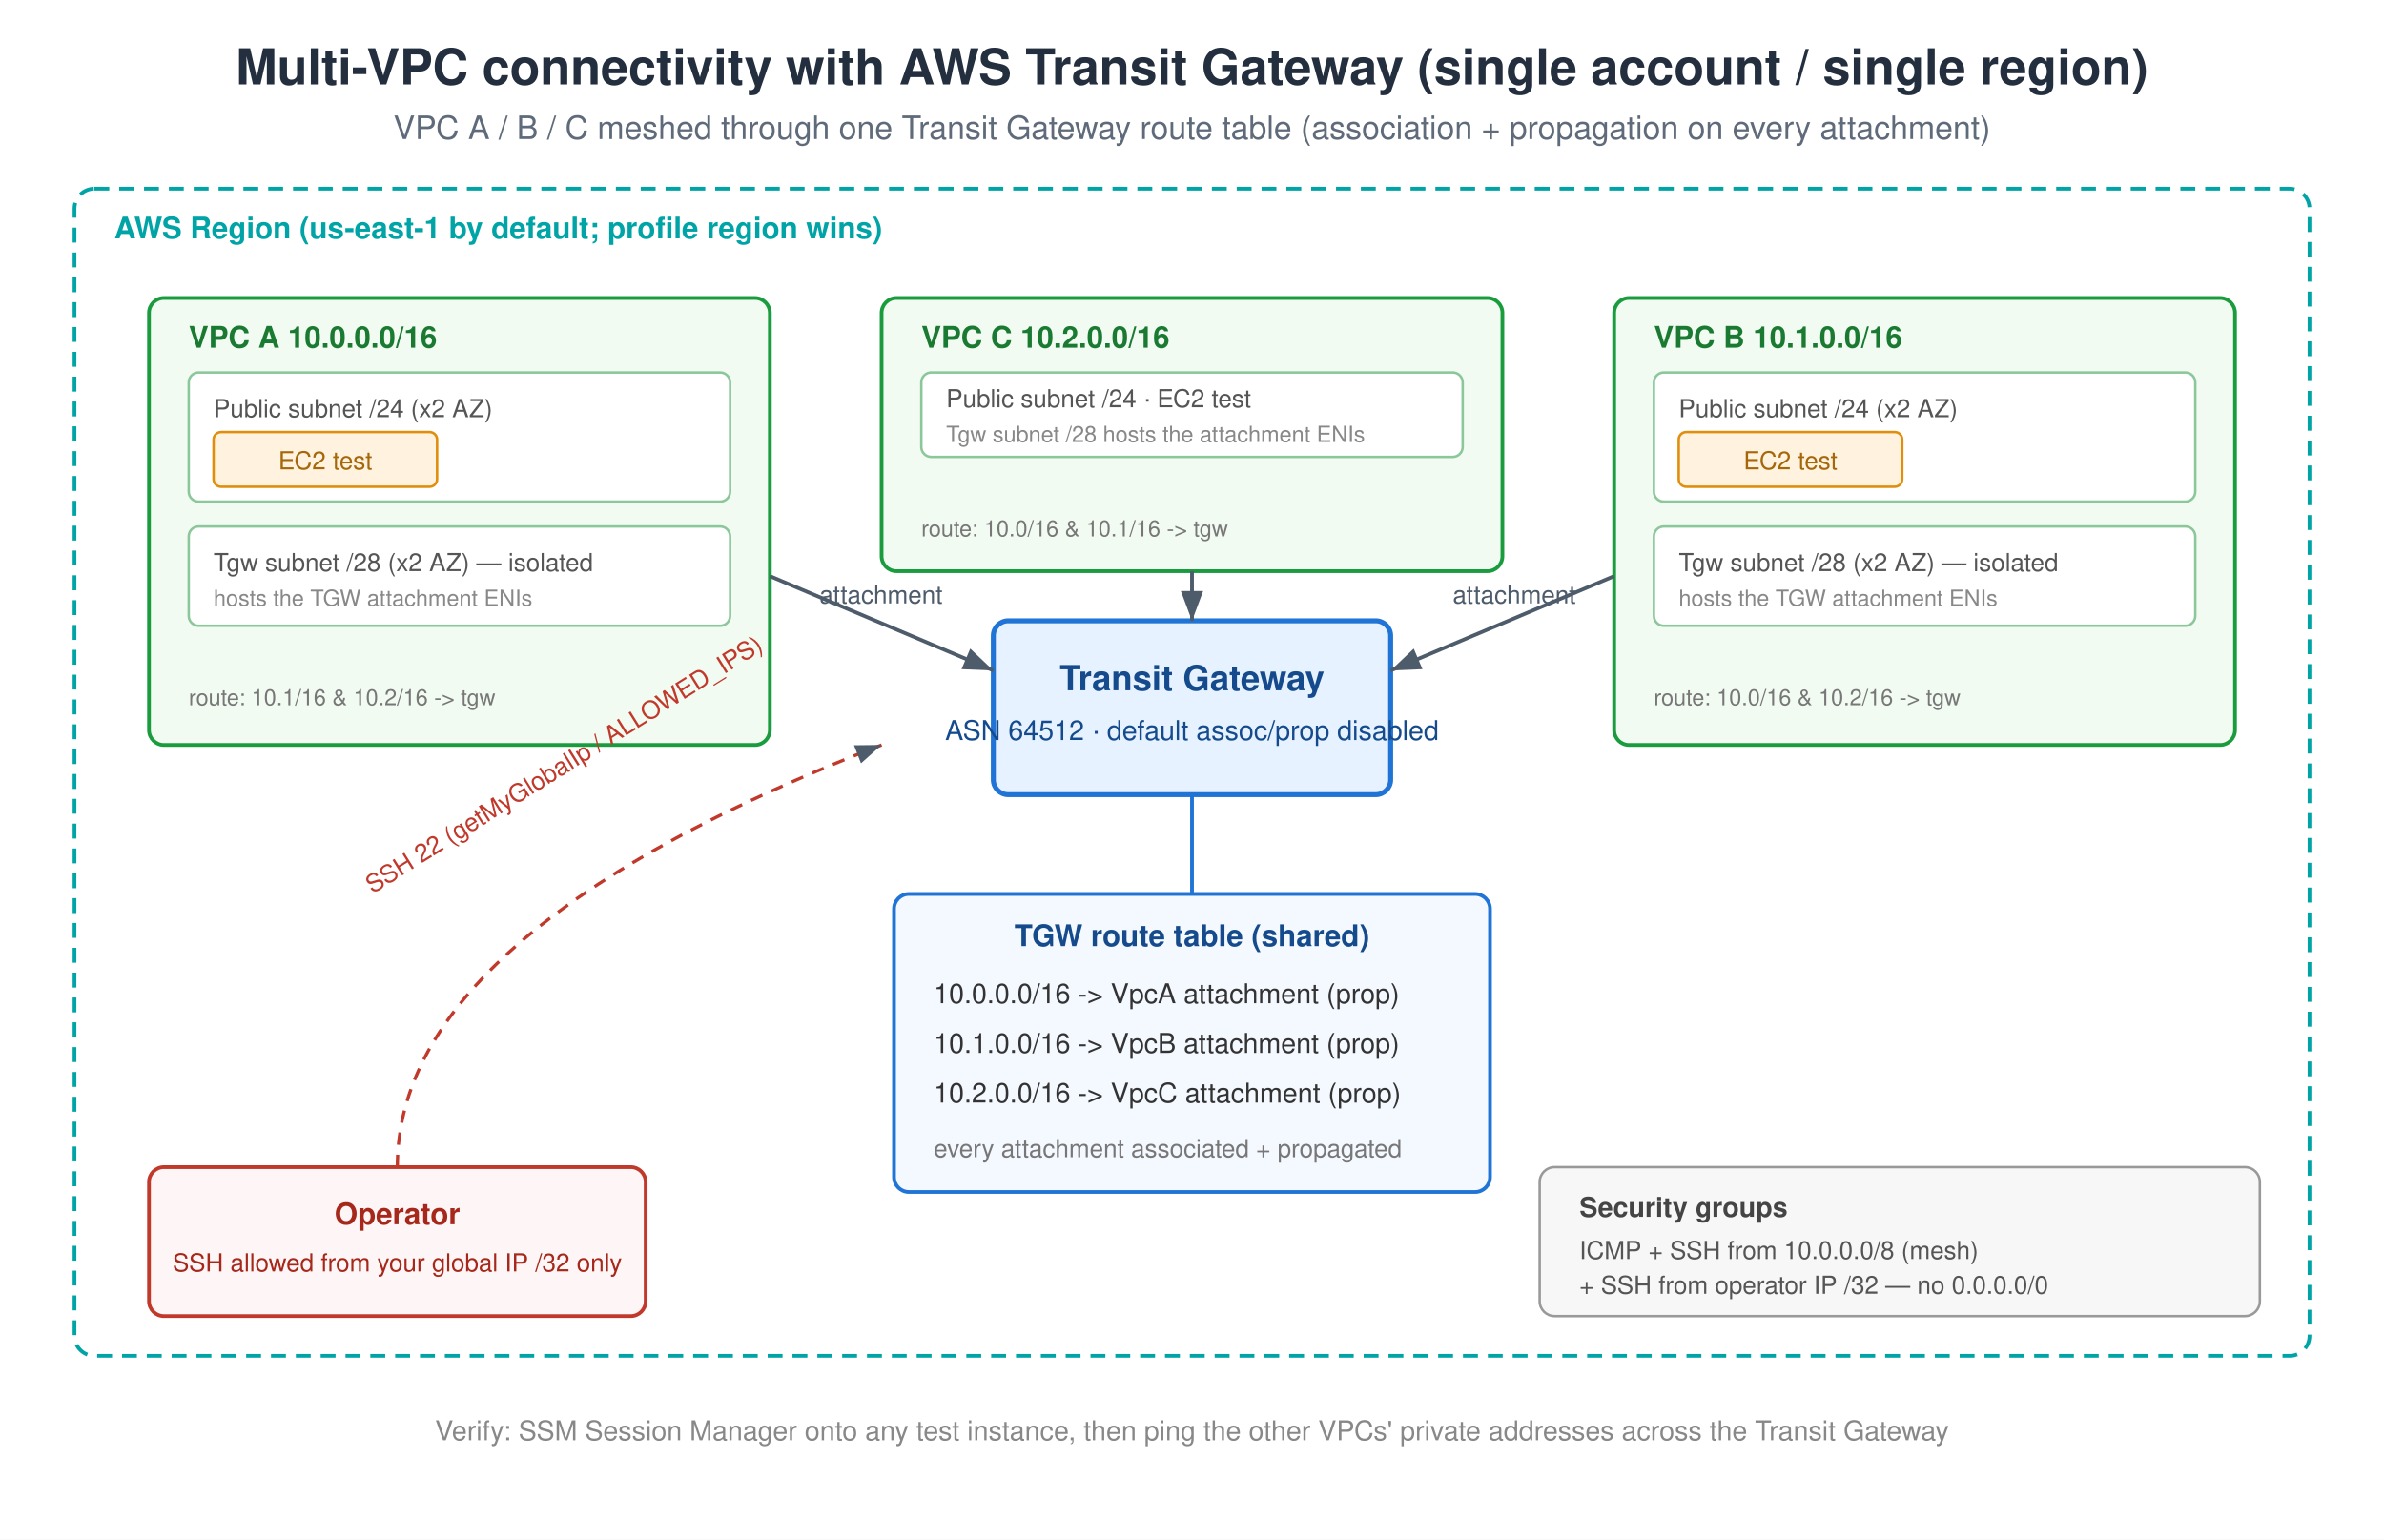
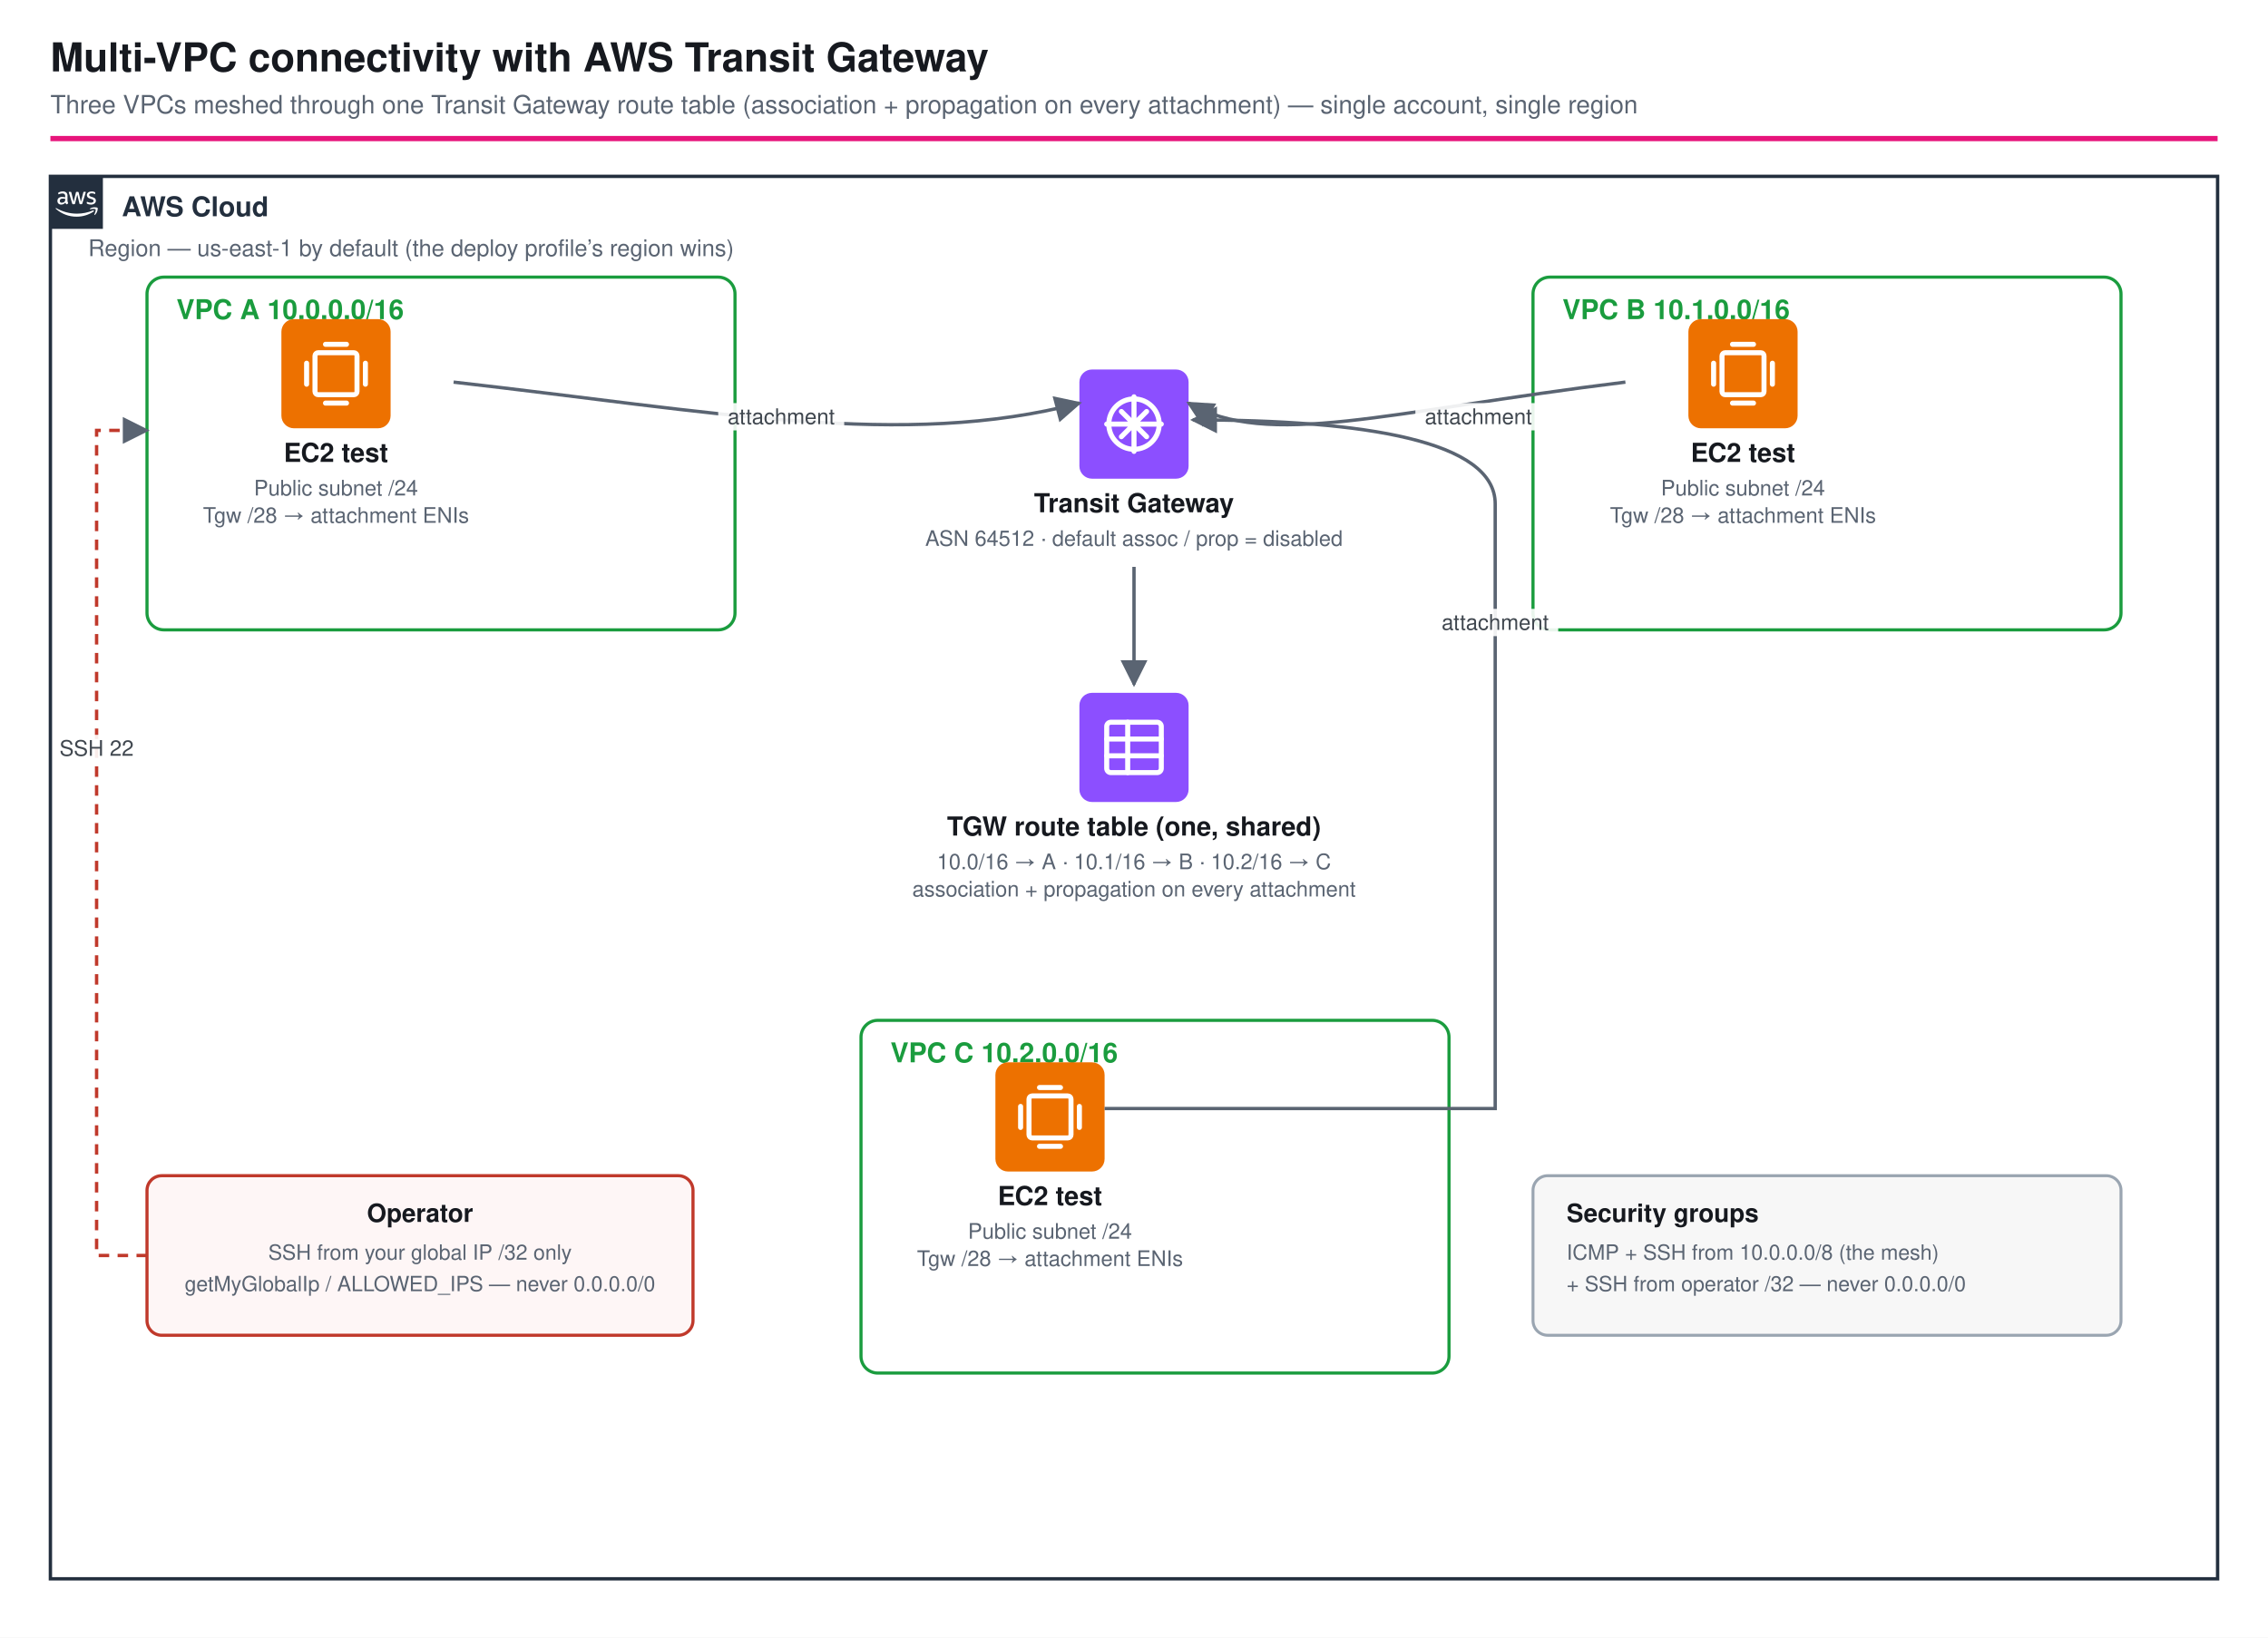
- <svg xmlns="http://www.w3.org/2000/svg" width="960" height="620" viewBox="0 0 960 620" font-family="Helvetica, Arial, sans-serif">
+ <svg xmlns="http://www.w3.org/2000/svg" content="&lt;mxfile host=&quot;app.diagrams.net&quot; agent=&quot;aws-icon-diagram-skill&quot; version=&quot;24.0.0&quot;&gt;&lt;diagram id=&quot;overview&quot;&gt;&lt;mxGraphModel dx=&quot;1024&quot; dy=&quot;768&quot; grid=&quot;0&quot; gridSize=&quot;10&quot; guides=&quot;1&quot; tooltips=&quot;1&quot; connect=&quot;1&quot; arrows=&quot;1&quot; fold=&quot;1&quot; page=&quot;1&quot; pageScale=&quot;1&quot; pageWidth=&quot;1080&quot; pageHeight=&quot;780&quot; background=&quot;#ffffff&quot; math=&quot;0&quot; shadow=&quot;0&quot;&gt;&lt;root&gt;&lt;mxCell id=&quot;0&quot;/&gt;&lt;mxCell id=&quot;1&quot; parent=&quot;0&quot;/&gt;&lt;mxCell id=&quot;n10&quot; value=&quot;Multi-VPC connectivity with AWS Transit Gateway&quot; style=&quot;text;html=1;strokeColor=none;fillColor=none;align=left;verticalAlign=middle;whiteSpace=wrap;rounded=0;fontSize=19;fontStyle=1;fontColor=#16191F;&quot; parent=&quot;1&quot; vertex=&quot;1&quot;&gt;&lt;mxGeometry x=&quot;24.0&quot; y=&quot;12.0&quot; width=&quot;1032.0&quot; height=&quot;26.0&quot; as=&quot;geometry&quot;/&gt;&lt;/mxCell&gt;&lt;mxCell id=&quot;n11&quot; value=&quot;Three VPCs meshed through one Transit Gateway route table (association + propagation on every attachment) — single account, single region&quot; style=&quot;text;html=1;strokeColor=none;fillColor=none;align=left;verticalAlign=middle;whiteSpace=wrap;rounded=0;fontSize=12;fontStyle=0;fontColor=#5A6472;&quot; parent=&quot;1&quot; vertex=&quot;1&quot;&gt;&lt;mxGeometry x=&quot;24.0&quot; y=&quot;40.0&quot; width=&quot;1032.0&quot; height=&quot;18.0&quot; as=&quot;geometry&quot;/&gt;&lt;/mxCell&gt;&lt;mxCell id=&quot;n12&quot; value=&quot;&quot; style=&quot;rounded=0;whiteSpace=wrap;html=1;fillColor=#E7157B;strokeColor=none;&quot; parent=&quot;1&quot; vertex=&quot;1&quot;&gt;&lt;mxGeometry x=&quot;24.0&quot; y=&quot;66.0&quot; width=&quot;1032.0&quot; height=&quot;3.0&quot; as=&quot;geometry&quot;/&gt;&lt;/mxCell&gt;&lt;mxCell id=&quot;n13&quot; value=&quot;AWS Cloud&quot; style=&quot;points=[[0,0],[0.25,0],[0.5,0],[0.75,0],[1,0],[1,0.25],[1,0.5],[1,0.75],[1,1],[0.75,1],[0.5,1],[0.25,1],[0,1],[0,0.75],[0,0.5],[0,0.25]];outlineConnect=0;gradientColor=none;html=1;whiteSpace=wrap;fontSize=12;fontStyle=0;container=0;pointerEvents=0;collapsible=0;recursiveResize=0;shape=mxgraph.aws4.group;grIcon=mxgraph.aws4.group_aws_cloud_alt;strokeColor=#232F3E;fillColor=none;verticalAlign=top;align=left;spacingLeft=30;fontColor=#232F3E;dashed=0;&quot; parent=&quot;1&quot; vertex=&quot;1&quot;&gt;&lt;mxGeometry x=&quot;24.0&quot; y=&quot;84.0&quot; width=&quot;1032.0&quot; height=&quot;668.0&quot; as=&quot;geometry&quot;/&gt;&lt;/mxCell&gt;&lt;mxCell id=&quot;n14&quot; value=&quot;Region — us-east-1 by default (profile region wins)&quot; style=&quot;text;html=1;strokeColor=none;fillColor=none;align=left;verticalAlign=middle;whiteSpace=wrap;rounded=0;fontSize=11;fontStyle=0;fontColor=#5A6472;&quot; parent=&quot;1&quot; vertex=&quot;1&quot;&gt;&lt;mxGeometry x=&quot;42.0&quot; y=&quot;104.0&quot; width=&quot;560.0&quot; height=&quot;18.0&quot; as=&quot;geometry&quot;/&gt;&lt;/mxCell&gt;&lt;mxCell id=&quot;n15&quot; value=&quot;VPC A  10.0.0.0/16&quot; style=&quot;points=[[0,0],[0.25,0],[0.5,0],[0.75,0],[1,0],[1,0.25],[1,0.5],[1,0.75],[1,1],[0.75,1],[0.5,1],[0.25,1],[0,1],[0,0.75],[0,0.5],[0,0.25]];outlineConnect=0;gradientColor=none;html=1;whiteSpace=wrap;fontSize=12;fontStyle=0;container=0;pointerEvents=0;collapsible=0;recursiveResize=0;shape=mxgraph.aws4.group;grIcon=mxgraph.aws4.group_vpc;strokeColor=#248814;fillColor=none;verticalAlign=top;align=left;spacingLeft=30;fontColor=#248814;dashed=0;&quot; parent=&quot;1&quot; vertex=&quot;1&quot;&gt;&lt;mxGeometry x=&quot;70.0&quot; y=&quot;132.0&quot; width=&quot;280.0&quot; height=&quot;168.0&quot; as=&quot;geometry&quot;/&gt;&lt;/mxCell&gt;&lt;mxCell id=&quot;n16&quot; value=&quot;VPC B  10.1.0.0/16&quot; style=&quot;points=[[0,0],[0.25,0],[0.5,0],[0.75,0],[1,0],[1,0.25],[1,0.5],[1,0.75],[1,1],[0.75,1],[0.5,1],[0.25,1],[0,1],[0,0.75],[0,0.5],[0,0.25]];outlineConnect=0;gradientColor=none;html=1;whiteSpace=wrap;fontSize=12;fontStyle=0;container=0;pointerEvents=0;collapsible=0;recursiveResize=0;shape=mxgraph.aws4.group;grIcon=mxgraph.aws4.group_vpc;strokeColor=#248814;fillColor=none;verticalAlign=top;align=left;spacingLeft=30;fontColor=#248814;dashed=0;&quot; parent=&quot;1&quot; vertex=&quot;1&quot;&gt;&lt;mxGeometry x=&quot;730.0&quot; y=&quot;132.0&quot; width=&quot;280.0&quot; height=&quot;168.0&quot; as=&quot;geometry&quot;/&gt;&lt;/mxCell&gt;&lt;mxCell id=&quot;n17&quot; value=&quot;VPC C  10.2.0.0/16&quot; style=&quot;points=[[0,0],[0.25,0],[0.5,0],[0.75,0],[1,0],[1,0.25],[1,0.5],[1,0.75],[1,1],[0.75,1],[0.5,1],[0.25,1],[0,1],[0,0.75],[0,0.5],[0,0.25]];outlineConnect=0;gradientColor=none;html=1;whiteSpace=wrap;fontSize=12;fontStyle=0;container=0;pointerEvents=0;collapsible=0;recursiveResize=0;shape=mxgraph.aws4.group;grIcon=mxgraph.aws4.group_vpc;strokeColor=#248814;fillColor=none;verticalAlign=top;align=left;spacingLeft=30;fontColor=#248814;dashed=0;&quot; parent=&quot;1&quot; vertex=&quot;1&quot;&gt;&lt;mxGeometry x=&quot;410.0&quot; y=&quot;486.0&quot; width=&quot;280.0&quot; height=&quot;168.0&quot; as=&quot;geometry&quot;/&gt;&lt;/mxCell&gt;&lt;mxCell id=&quot;n18&quot; value=&quot;EC2 test (VPC A)&quot; style=&quot;sketch=0;points=[[0,0,0],[0.25,0,0],[0.5,0,0],[0.75,0,0],[1,0,0],[0,1,0],[0.25,1,0],[0.5,1,0],[0.75,1,0],[1,1,0],[0,0.25,0],[0,0.5,0],[0,0.75,0],[1,0.25,0],[1,0.5,0],[1,0.75,0]];outlineConnect=0;fontColor=#232F3E;fillColor=#ED7100;strokeColor=#ffffff;dashed=0;verticalLabelPosition=bottom;verticalAlign=top;align=center;html=1;fontSize=12;fontStyle=0;aspect=fixed;shape=mxgraph.aws4.resourceIcon;resIcon=mxgraph.aws4.ec2;&quot; parent=&quot;1&quot; vertex=&quot;1&quot;&gt;&lt;mxGeometry x=&quot;134.0&quot; y=&quot;152.0&quot; width=&quot;52.0&quot; height=&quot;52.0&quot; as=&quot;geometry&quot;/&gt;&lt;/mxCell&gt;&lt;mxCell id=&quot;n19&quot; value=&quot;EC2 test (VPC B)&quot; style=&quot;sketch=0;points=[[0,0,0],[0.25,0,0],[0.5,0,0],[0.75,0,0],[1,0,0],[0,1,0],[0.25,1,0],[0.5,1,0],[0.75,1,0],[1,1,0],[0,0.25,0],[0,0.5,0],[0,0.75,0],[1,0.25,0],[1,0.5,0],[1,0.75,0]];outlineConnect=0;fontColor=#232F3E;fillColor=#ED7100;strokeColor=#ffffff;dashed=0;verticalLabelPosition=bottom;verticalAlign=top;align=center;html=1;fontSize=12;fontStyle=0;aspect=fixed;shape=mxgraph.aws4.resourceIcon;resIcon=mxgraph.aws4.ec2;&quot; parent=&quot;1&quot; vertex=&quot;1&quot;&gt;&lt;mxGeometry x=&quot;804.0&quot; y=&quot;152.0&quot; width=&quot;52.0&quot; height=&quot;52.0&quot; as=&quot;geometry&quot;/&gt;&lt;/mxCell&gt;&lt;mxCell id=&quot;n20&quot; value=&quot;EC2 test (VPC C)&quot; style=&quot;sketch=0;points=[[0,0,0],[0.25,0,0],[0.5,0,0],[0.75,0,0],[1,0,0],[0,1,0],[0.25,1,0],[0.5,1,0],[0.75,1,0],[1,1,0],[0,0.25,0],[0,0.5,0],[0,0.75,0],[1,0.25,0],[1,0.5,0],[1,0.75,0]];outlineConnect=0;fontColor=#232F3E;fillColor=#ED7100;strokeColor=#ffffff;dashed=0;verticalLabelPosition=bottom;verticalAlign=top;align=center;html=1;fontSize=12;fontStyle=0;aspect=fixed;shape=mxgraph.aws4.resourceIcon;resIcon=mxgraph.aws4.ec2;&quot; parent=&quot;1&quot; vertex=&quot;1&quot;&gt;&lt;mxGeometry x=&quot;474.0&quot; y=&quot;506.0&quot; width=&quot;52.0&quot; height=&quot;52.0&quot; as=&quot;geometry&quot;/&gt;&lt;/mxCell&gt;&lt;mxCell id=&quot;n21&quot; value=&quot;Transit Gateway (ASN 64512, default assoc/prop disabled)&quot; style=&quot;sketch=0;points=[[0,0,0],[0.25,0,0],[0.5,0,0],[0.75,0,0],[1,0,0],[0,1,0],[0.25,1,0],[0.5,1,0],[0.75,1,0],[1,1,0],[0,0.25,0],[0,0.5,0],[0,0.75,0],[1,0.25,0],[1,0.5,0],[1,0.75,0]];outlineConnect=0;fontColor=#232F3E;fillColor=#8C4FFF;strokeColor=#ffffff;dashed=0;verticalLabelPosition=bottom;verticalAlign=top;align=center;html=1;fontSize=12;fontStyle=0;aspect=fixed;shape=mxgraph.aws4.resourceIcon;resIcon=mxgraph.aws4.transit_gateway;&quot; parent=&quot;1&quot; vertex=&quot;1&quot;&gt;&lt;mxGeometry x=&quot;514.0&quot; y=&quot;176.0&quot; width=&quot;52.0&quot; height=&quot;52.0&quot; as=&quot;geometry&quot;/&gt;&lt;/mxCell&gt;&lt;mxCell id=&quot;n22&quot; value=&quot;TGW route table (shared: assoc + propagation on every attachment)&quot; style=&quot;sketch=0;points=[[0,0,0],[0.25,0,0],[0.5,0,0],[0.75,0,0],[1,0,0],[0,1,0],[0.25,1,0],[0.5,1,0],[0.75,1,0],[1,1,0],[0,0.25,0],[0,0.5,0],[0,0.75,0],[1,0.25,0],[1,0.5,0],[1,0.75,0]];outlineConnect=0;fontColor=#232F3E;fillColor=#8C4FFF;strokeColor=#ffffff;dashed=0;verticalLabelPosition=bottom;verticalAlign=top;align=center;html=1;fontSize=12;fontStyle=0;aspect=fixed;shape=mxgraph.aws4.resourceIcon;resIcon=mxgraph.aws4.route_table;&quot; parent=&quot;1&quot; vertex=&quot;1&quot;&gt;&lt;mxGeometry x=&quot;514.0&quot; y=&quot;330.0&quot; width=&quot;52.0&quot; height=&quot;52.0&quot; as=&quot;geometry&quot;/&gt;&lt;/mxCell&gt;&lt;mxCell id=&quot;n23&quot; value=&quot;Operator SSH from your global IP /32 only (getMyGlobalIp / ALLOWED_IPS)&quot; style=&quot;rounded=1;whiteSpace=wrap;html=1;fillColor=#FEF6F6;strokeColor=#C0392B;align=center;verticalAlign=top;fontSize=11;spacingTop=6;&quot; parent=&quot;1&quot; vertex=&quot;1&quot;&gt;&lt;mxGeometry x=&quot;70.0&quot; y=&quot;560.0&quot; width=&quot;260.0&quot; height=&quot;76.0&quot; as=&quot;geometry&quot;/&gt;&lt;/mxCell&gt;&lt;mxCell id=&quot;n24&quot; value=&quot;Security groups ICMP + SSH from 10.0.0.0/8 (mesh) + SSH from operator /32 — never 0.0.0.0/0&quot; style=&quot;rounded=1;whiteSpace=wrap;html=1;fillColor=#F7F7F7;strokeColor=#9AA5B1;align=center;verticalAlign=top;fontSize=11;spacingTop=6;&quot; parent=&quot;1&quot; vertex=&quot;1&quot;&gt;&lt;mxGeometry x=&quot;730.0&quot; y=&quot;560.0&quot; width=&quot;280.0&quot; height=&quot;76.0&quot; as=&quot;geometry&quot;/&gt;&lt;/mxCell&gt;&lt;mxCell id=&quot;n25&quot; value=&quot;attachment&quot; style=&quot;edgeStyle=orthogonalEdgeStyle;rounded=0;html=1;fontSize=10;endArrow=block;endFill=1;strokeColor=#5A6472;dashed=0;&quot; parent=&quot;1&quot; source=&quot;n18&quot; target=&quot;n21&quot; edge=&quot;1&quot;&gt;&lt;mxGeometry relative=&quot;1&quot; as=&quot;geometry&quot;/&gt;&lt;/mxCell&gt;&lt;mxCell id=&quot;n26&quot; value=&quot;attachment&quot; style=&quot;edgeStyle=orthogonalEdgeStyle;rounded=0;html=1;fontSize=10;endArrow=block;endFill=1;strokeColor=#5A6472;dashed=0;&quot; parent=&quot;1&quot; source=&quot;n19&quot; target=&quot;n21&quot; edge=&quot;1&quot;&gt;&lt;mxGeometry relative=&quot;1&quot; as=&quot;geometry&quot;/&gt;&lt;/mxCell&gt;&lt;mxCell id=&quot;n27&quot; value=&quot;attachment&quot; style=&quot;edgeStyle=orthogonalEdgeStyle;rounded=0;html=1;fontSize=10;endArrow=block;endFill=1;strokeColor=#5A6472;dashed=0;&quot; parent=&quot;1&quot; source=&quot;n20&quot; target=&quot;n21&quot; edge=&quot;1&quot;&gt;&lt;mxGeometry relative=&quot;1&quot; as=&quot;geometry&quot;/&gt;&lt;/mxCell&gt;&lt;mxCell id=&quot;n28&quot; value=&quot;assoc + propagation&quot; style=&quot;edgeStyle=orthogonalEdgeStyle;rounded=0;html=1;fontSize=10;endArrow=block;endFill=1;strokeColor=#5A6472;dashed=0;&quot; parent=&quot;1&quot; source=&quot;n21&quot; target=&quot;n22&quot; edge=&quot;1&quot;&gt;&lt;mxGeometry relative=&quot;1&quot; as=&quot;geometry&quot;/&gt;&lt;/mxCell&gt;&lt;mxCell id=&quot;n29&quot; value=&quot;SSH 22&quot; style=&quot;edgeStyle=orthogonalEdgeStyle;rounded=0;html=1;fontSize=10;endArrow=block;endFill=1;strokeColor=#C0392B;dashed=1;&quot; parent=&quot;1&quot; source=&quot;n23&quot; target=&quot;n18&quot; edge=&quot;1&quot;&gt;&lt;mxGeometry relative=&quot;1&quot; as=&quot;geometry&quot;/&gt;&lt;/mxCell&gt;&lt;/root&gt;&lt;/mxGraphModel&gt;&lt;/diagram&gt;&lt;/mxfile&gt;" viewBox="0 0 1080 780" width="1080px" height="780px" font-family="Helvetica, Arial, sans-serif">
+   <style>
+     .lbl { font-size:12.5px; font-weight:600; fill:#16191F; text-anchor:middle; }
+     .sub { font-size:10.2px; fill:#5A6472; text-anchor:middle; }
+     .eg  { stroke-width:1.6; fill:none; marker-end:url(#a); }
+     .dash{ stroke-dasharray:5,4; }
+     .egl { font-size:10.3px; fill:#40474F; text-anchor:middle; }
+     .egbg{ fill:#ffffff; opacity:0.9; }
+     .gt  { font-size:13px; font-weight:700; }
+     .ct  { font-size:13px; font-weight:700; fill:#232F3E; }
+     .rg  { font-size:11px; fill:#5A6472; }
+     .opt { font-size:12px; font-weight:700; fill:#16191F; text-anchor:middle; }
+     .ops { font-size:10px; fill:#5A6472; text-anchor:middle; }
+   </style>
  <defs>
-     <marker id="arrow" markerWidth="10" markerHeight="10" refX="8" refY="3" orient="auto" markerUnits="strokeWidth">
-       <path d="M0,0 L8,3 L0,6 z" fill="#4d5b6b" />
+     <marker id="a" viewBox="0 0 10 10" refX="9" refY="5" markerWidth="8" markerHeight="8" orient="auto-start-reverse">
+       <path d="M0,0 L10,5 L0,10 z" fill="#5A6472" />
    </marker>
  </defs>
-   <rect x="0" y="0" width="960" height="620" fill="#ffffff" />
-   <text x="480" y="34" text-anchor="middle" font-size="20" font-weight="bold" fill="#232f3e">Multi-VPC connectivity with AWS Transit Gateway (single account / single region)</text>
-   <text x="480" y="56" text-anchor="middle" font-size="13" fill="#5f6b7a">VPC A / B / C meshed through one Transit Gateway route table (association + propagation on every attachment)</text>
-   <rect x="30" y="76" width="900" height="470" rx="8" fill="none" stroke="#00a4a6" stroke-width="1.5" stroke-dasharray="6 4" />
-   <text x="46" y="96" font-size="12" fill="#00a4a6" font-weight="bold">AWS Region (us-east-1 by default; profile region wins)</text>
-   <rect x="400" y="250" width="160" height="70" rx="6" fill="#e6f2ff" stroke="#2074d5" stroke-width="2" />
-   <text x="480" y="278" text-anchor="middle" font-size="14" font-weight="bold" fill="#154b8c">Transit Gateway</text>
-   <text x="480" y="298" text-anchor="middle" font-size="11" fill="#154b8c">ASN 64512 · default assoc/prop disabled</text>
-   <rect x="360" y="360" width="240" height="120" rx="6" fill="#f4f8ff" stroke="#2074d5" stroke-width="1.5" />
-   <text x="480" y="381" text-anchor="middle" font-size="12" font-weight="bold" fill="#154b8c">TGW route table (shared)</text>
-   <text x="376" y="404" font-size="11" fill="#333">10.0.0.0/16  -&gt;  VpcA attachment (prop)</text>
-   <text x="376" y="424" font-size="11" fill="#333">10.1.0.0/16  -&gt;  VpcB attachment (prop)</text>
-   <text x="376" y="444" font-size="11" fill="#333">10.2.0.0/16  -&gt;  VpcC attachment (prop)</text>
-   <text x="376" y="466" font-size="10" fill="#777">every attachment associated + propagated</text>
-   <line x1="480" y1="320" x2="480" y2="360" stroke="#2074d5" stroke-width="1.5" />
-   <g>
-     <rect x="60" y="120" width="250" height="180" rx="6" fill="#f2fbf2" stroke="#1a9c3e" stroke-width="1.5" />
-     <text x="76" y="140" font-size="12" font-weight="bold" fill="#1a7a32">VPC A  10.0.0.0/16</text>
-     <rect x="76" y="150" width="218" height="52" rx="4" fill="#ffffff" stroke="#8bc79a" />
-     <text x="86" y="168" font-size="10" fill="#555">Public subnet /24 (x2 AZ)</text>
-     <rect x="86" y="174" width="90" height="22" rx="3" fill="#fff3e0" stroke="#e08e0b" />
-     <text x="131" y="189" text-anchor="middle" font-size="10" fill="#a5670a">EC2 test</text>
-     <rect x="76" y="212" width="218" height="40" rx="4" fill="#ffffff" stroke="#8bc79a" />
-     <text x="86" y="230" font-size="10" fill="#555">Tgw subnet /28 (x2 AZ) — isolated</text>
-     <text x="86" y="244" font-size="9" fill="#888">hosts the TGW attachment ENIs</text>
-     <text x="76" y="284" font-size="9" fill="#777">route: 10.1/16 &amp; 10.2/16 -&gt; tgw</text>
+   <rect x="0" y="0" width="1080" height="780" fill="#ffffff" />
+   <text x="24" y="34" font-size="19px" font-weight="700" fill="#16191F">Multi-VPC connectivity with AWS Transit Gateway</text>
+   <text x="24" y="54" font-size="12px" fill="#5A6472">Three VPCs meshed through one Transit Gateway route table (association + propagation on every attachment) — single account, single region</text>
+   <line x1="24" y1="66" x2="1056" y2="66" stroke="#E7157B" stroke-width="2.5" />
+   <rect x="24" y="84" width="1032" height="668" fill="none" stroke="#232F3E" stroke-width="1.6" />
+   <g transform="translate(24.0,54.0)">
+     <path d="M 6.09 37.18 C 6.01 37.18 5.93 37.19 5.85 37.19 C 5.5 37.19 5.15 37.23 4.81 37.32 C 4.53 37.39 4.25 37.49 3.98 37.62 C 3.9 37.65 3.84 37.7 3.79 37.76 C 3.75 37.83 3.74 37.91 3.74 37.99 L 3.74 38.32 C 3.74 38.46 3.79 38.53 3.89 38.53 L 3.99 38.53 L 4.22 38.44 C 4.45 38.35 4.69 38.27 4.94 38.21 C 5.17 38.16 5.41 38.13 5.65 38.13 C 6.04 38.09 6.43 38.2 6.73 38.44 C 6.97 38.74 7.09 39.12 7.05 39.5 L 7.05 39.99 C 6.79 39.93 6.54 39.88 6.29 39.84 C 6.05 39.81 5.81 39.79 5.57 39.79 C 4.98 39.76 4.4 39.94 3.94 40.31 C 3.54 40.65 3.32 41.15 3.34 41.68 C 3.31 42.15 3.49 42.62 3.82 42.96 C 4.18 43.29 4.66 43.46 5.15 43.44 C 5.91 43.45 6.63 43.11 7.11 42.51 C 7.18 42.66 7.24 42.79 7.31 42.91 C 7.38 43.02 7.46 43.12 7.55 43.21 C 7.6 43.27 7.67 43.31 7.75 43.31 C 7.81 43.31 7.87 43.29 7.92 43.25 L 8.34 42.97 C 8.41 42.93 8.46 42.86 8.47 42.77 C 8.47 42.72 8.45 42.67 8.42 42.62 C 8.34 42.47 8.26 42.31 8.21 42.14 C 8.15 41.95 8.12 41.75 8.13 41.55 L 8.14 39.37 C 8.2 38.77 8 38.18 7.59 37.74 C 7.17 37.39 6.64 37.19 6.09 37.18 Z M 19.89 37.19 C 19.78 37.19 19.68 37.19 19.57 37.2 C 19.29 37.2 19 37.24 18.73 37.31 C 18.47 37.38 18.23 37.5 18.02 37.66 C 17.82 37.81 17.66 37.99 17.54 38.21 C 17.42 38.43 17.35 38.67 17.36 38.92 C 17.36 39.27 17.48 39.61 17.69 39.89 C 17.97 40.22 18.34 40.46 18.76 40.56 L 19.72 40.87 C 19.97 40.93 20.2 41.05 20.39 41.22 C 20.51 41.35 20.58 41.51 20.57 41.69 C 20.58 41.94 20.45 42.18 20.23 42.31 C 19.93 42.48 19.6 42.56 19.26 42.54 C 18.99 42.54 18.72 42.51 18.46 42.45 C 18.22 42.4 17.98 42.32 17.75 42.22 L 17.59 42.15 C 17.54 42.14 17.5 42.14 17.46 42.15 C 17.36 42.15 17.31 42.22 17.31 42.36 L 17.31 42.69 C 17.31 42.76 17.32 42.82 17.35 42.89 C 17.4 42.97 17.47 43.03 17.56 43.07 C 17.8 43.19 18.06 43.28 18.32 43.34 C 18.66 43.41 19 43.45 19.35 43.45 L 19.33 43.46 C 19.66 43.45 19.98 43.4 20.29 43.3 C 20.55 43.22 20.8 43.09 21.01 42.92 C 21.21 42.77 21.38 42.57 21.49 42.34 C 21.61 42.1 21.67 41.83 21.66 41.56 C 21.67 41.23 21.56 40.9 21.36 40.63 C 21.09 40.32 20.73 40.09 20.33 39.99 L 19.39 39.69 C 19.13 39.61 18.88 39.49 18.67 39.32 C 18.54 39.2 18.47 39.03 18.47 38.85 C 18.46 38.61 18.58 38.38 18.79 38.25 C 19.06 38.11 19.36 38.05 19.67 38.06 C 20.11 38.06 20.55 38.14 20.96 38.32 C 21.04 38.37 21.12 38.4 21.21 38.41 C 21.31 38.41 21.36 38.34 21.36 38.19 L 21.36 37.88 C 21.37 37.8 21.35 37.72 21.31 37.66 C 21.25 37.59 21.18 37.54 21.11 37.49 L 20.83 37.38 L 20.45 37.27 L 20.01 37.2 C 19.97 37.2 19.93 37.19 19.89 37.19 Z M 16.02 37.36 C 15.94 37.35 15.86 37.38 15.79 37.42 C 15.72 37.5 15.68 37.59 15.66 37.69 L 14.51 42.14 L 13.47 37.71 C 13.45 37.61 13.41 37.52 13.34 37.44 C 13.26 37.39 13.17 37.37 13.07 37.38 L 12.54 37.38 C 12.44 37.37 12.35 37.39 12.27 37.44 C 12.2 37.51 12.15 37.61 12.14 37.71 L 11.09 42.14 L 9.97 37.7 C 9.95 37.6 9.91 37.51 9.84 37.44 C 9.76 37.39 9.67 37.36 9.58 37.37 L 8.92 37.37 C 8.81 37.37 8.76 37.43 8.76 37.54 C 8.77 37.63 8.79 37.72 8.82 37.81 L 10.38 42.95 C 10.4 43.05 10.45 43.14 10.52 43.21 C 10.6 43.26 10.69 43.29 10.78 43.28 L 11.36 43.26 C 11.46 43.27 11.55 43.25 11.63 43.19 C 11.7 43.12 11.74 43.03 11.76 42.93 L 12.79 38.64 L 13.82 42.93 C 13.83 43.03 13.88 43.12 13.95 43.19 C 14.03 43.25 14.12 43.27 14.21 43.26 L 14.79 43.26 C 14.88 43.27 14.97 43.25 15.04 43.2 C 15.11 43.13 15.16 43.03 15.18 42.94 L 16.79 37.79 C 16.84 37.72 16.84 37.63 16.84 37.63 C 16.84 37.59 16.84 37.56 16.84 37.52 C 16.84 37.48 16.82 37.43 16.79 37.4 C 16.76 37.37 16.72 37.35 16.67 37.36 L 16.05 37.36 C 16.04 37.36 16.03 37.36 16.02 37.36 Z M 5.65 40.62 C 5.7 40.62 5.75 40.62 5.8 40.62 L 6.43 40.62 C 6.64 40.64 6.85 40.67 7.06 40.71 L 7.07 41.01 C 7.07 41.21 7.05 41.4 7 41.59 C 6.96 41.75 6.88 41.9 6.77 42.01 C 6.61 42.21 6.39 42.36 6.14 42.44 C 5.91 42.52 5.67 42.56 5.43 42.56 C 5.18 42.6 4.93 42.53 4.73 42.37 C 4.55 42.18 4.46 41.92 4.49 41.66 C 4.47 41.36 4.59 41.08 4.81 40.89 C 5.06 40.72 5.35 40.62 5.65 40.62 Z M 21.04 44.72 C 20.34 44.73 19.51 44.89 18.89 45.33 C 18.69 45.47 18.72 45.63 18.94 45.63 C 19.64 45.54 21.21 45.35 21.5 45.71 C 21.78 46.06 21.19 47.54 20.94 48.21 C 20.86 48.41 21.04 48.49 21.21 48.34 C 22.39 47.36 22.72 45.3 22.46 45 C 22.32 44.85 21.74 44.71 21.04 44.72 Z M 2.65 45.1 C 2.5 45.12 2.42 45.3 2.58 45.44 C 5.29 47.89 8.82 49.23 12.48 49.21 C 15.37 49.22 18.2 48.36 20.59 46.74 C 20.95 46.47 20.64 46.07 20.26 46.23 C 17.87 47.24 15.3 47.76 12.71 47.77 C 9.23 47.78 5.82 46.87 2.81 45.14 C 2.75 45.11 2.7 45.1 2.65 45.1 Z M 0 30 L 25 30 L 25 55 L 0 55 Z" fill="#232f3e" />
  </g>
-   <line x1="310" y1="232" x2="400" y2="270" stroke="#4d5b6b" stroke-width="1.5" marker-end="url(#arrow)" />
-   <text x="330" y="243" font-size="10" fill="#4d5b6b">attachment</text>
-   <g>
-     <rect x="650" y="120" width="250" height="180" rx="6" fill="#f2fbf2" stroke="#1a9c3e" stroke-width="1.5" />
-     <text x="666" y="140" font-size="12" font-weight="bold" fill="#1a7a32">VPC B  10.1.0.0/16</text>
-     <rect x="666" y="150" width="218" height="52" rx="4" fill="#ffffff" stroke="#8bc79a" />
-     <text x="676" y="168" font-size="10" fill="#555">Public subnet /24 (x2 AZ)</text>
-     <rect x="676" y="174" width="90" height="22" rx="3" fill="#fff3e0" stroke="#e08e0b" />
-     <text x="721" y="189" text-anchor="middle" font-size="10" fill="#a5670a">EC2 test</text>
-     <rect x="666" y="212" width="218" height="40" rx="4" fill="#ffffff" stroke="#8bc79a" />
-     <text x="676" y="230" font-size="10" fill="#555">Tgw subnet /28 (x2 AZ) — isolated</text>
-     <text x="676" y="244" font-size="9" fill="#888">hosts the TGW attachment ENIs</text>
-     <text x="666" y="284" font-size="9" fill="#777">route: 10.0/16 &amp; 10.2/16 -&gt; tgw</text>
+   <text x="58" y="103" class="ct">AWS Cloud</text>
+   <text x="42" y="122" class="rg">Region — us-east-1 by default (the deploy profile’s region wins)</text>
+   <rect x="70" y="132" width="280" height="168" rx="8" fill="none" stroke="#1A9C3E" stroke-width="1.5" />
+   <text x="84" y="152" class="gt" fill="#1A9C3E">VPC A  10.0.0.0/16</text>
+   <g transform="translate(134.0,152.0)">
+     <rect width="52" height="52" rx="6" fill="#ED7100" />
+     <g fill="none" stroke="#fff" stroke-width="2.4" stroke-linejoin="round">
+       <rect x="16" y="16" width="20" height="20" rx="1.5" />
+       <path d="M12 21v10M40 21v10M21 12h10M21 40h10" stroke-linecap="round" />
+     </g>
  </g>
-   <line x1="650" y1="232" x2="560" y2="270" stroke="#4d5b6b" stroke-width="1.5" marker-end="url(#arrow)" />
-   <text x="585" y="243" font-size="10" fill="#4d5b6b">attachment</text>
-   <g>
-     <rect x="355" y="120" width="250" height="110" rx="6" fill="#f2fbf2" stroke="#1a9c3e" stroke-width="1.5" />
-     <text x="371" y="140" font-size="12" font-weight="bold" fill="#1a7a32">VPC C  10.2.0.0/16</text>
-     <rect x="371" y="150" width="218" height="34" rx="4" fill="#ffffff" stroke="#8bc79a" />
-     <text x="381" y="164" font-size="10" fill="#555">Public subnet /24  ·  EC2 test</text>
-     <text x="381" y="178" font-size="9" fill="#888">Tgw subnet /28 hosts the attachment ENIs</text>
-     <text x="371" y="216" font-size="9" fill="#777">route: 10.0/16 &amp; 10.1/16 -&gt; tgw</text>
+   <text class="lbl" x="160" y="220">EC2 test</text>
+   <text class="sub" x="160" y="236">Public subnet /24</text>
+   <text class="sub" x="160" y="249">Tgw /28 → attachment ENIs</text>
+   <rect x="730" y="132" width="280" height="168" rx="8" fill="none" stroke="#1A9C3E" stroke-width="1.5" />
+   <text x="744" y="152" class="gt" fill="#1A9C3E">VPC B  10.1.0.0/16</text>
+   <g transform="translate(804.0,152.0)">
+     <rect width="52" height="52" rx="6" fill="#ED7100" />
+     <g fill="none" stroke="#fff" stroke-width="2.4" stroke-linejoin="round">
+       <rect x="16" y="16" width="20" height="20" rx="1.5" />
+       <path d="M12 21v10M40 21v10M21 12h10M21 40h10" stroke-linecap="round" />
+     </g>
  </g>
-   <line x1="480" y1="230" x2="480" y2="250" stroke="#4d5b6b" stroke-width="1.5" marker-end="url(#arrow)" />
-   <rect x="60" y="470" width="200" height="60" rx="6" fill="#fef6f6" stroke="#c0392b" stroke-width="1.5" />
-   <text x="160" y="493" text-anchor="middle" font-size="12" font-weight="bold" fill="#a5281b">Operator</text>
-   <text x="160" y="512" text-anchor="middle" font-size="10" fill="#a5281b">SSH allowed from your global IP /32 only</text>
-   <path d="M160,470 C160,420 200,360 355,300" fill="none" stroke="#c0392b" stroke-width="1.3" stroke-dasharray="5 4" marker-end="url(#arrow)" />
-   <text x="150" y="360" font-size="10" fill="#c0392b" transform="rotate(-32 150 360)">SSH 22 (getMyGlobalIp / ALLOWED_IPS)</text>
-   <rect x="620" y="470" width="290" height="60" rx="6" fill="#f7f7f7" stroke="#999" />
-   <text x="636" y="490" font-size="11" font-weight="bold" fill="#444">Security groups</text>
-   <text x="636" y="507" font-size="10" fill="#555">ICMP + SSH from 10.0.0.0/8 (mesh) </text>
-   <text x="636" y="521" font-size="10" fill="#555">+ SSH from operator IP /32 — no 0.0.0.0/0</text>
-   <text x="480" y="580" text-anchor="middle" font-size="11" fill="#888">Verify: SSM Session Manager onto any test instance, then ping the other VPCs' private addresses across the Transit Gateway</text>
+   <text class="lbl" x="830" y="220">EC2 test</text>
+   <text class="sub" x="830" y="236">Public subnet /24</text>
+   <text class="sub" x="830" y="249">Tgw /28 → attachment ENIs</text>
+   <rect x="410" y="486" width="280" height="168" rx="8" fill="none" stroke="#1A9C3E" stroke-width="1.5" />
+   <text x="424" y="506" class="gt" fill="#1A9C3E">VPC C  10.2.0.0/16</text>
+   <g transform="translate(474.0,506.0)">
+     <rect width="52" height="52" rx="6" fill="#ED7100" />
+     <g fill="none" stroke="#fff" stroke-width="2.4" stroke-linejoin="round">
+       <rect x="16" y="16" width="20" height="20" rx="1.5" />
+       <path d="M12 21v10M40 21v10M21 12h10M21 40h10" stroke-linecap="round" />
+     </g>
+   </g>
+   <text class="lbl" x="500" y="574">EC2 test</text>
+   <text class="sub" x="500" y="590">Public subnet /24</text>
+   <text class="sub" x="500" y="603">Tgw /28 → attachment ENIs</text>
+   <g transform="translate(514.0,176.0)">
+     <rect width="52" height="52" rx="6" fill="#8C4FFF" />
+     <g fill="none" stroke="#fff" stroke-width="2.4" stroke-linecap="round" stroke-linejoin="round">
+       <circle cx="26" cy="26" r="12" />
+       <path d="M26 13v26M13 26h26M20 20l12 12M32 20L20 32" />
+     </g>
+   </g>
+   <text class="lbl" x="540" y="244">Transit Gateway</text>
+   <text class="sub" x="540" y="260">ASN 64512 · default assoc / prop = disabled</text>
+   <g transform="translate(514.0,330.0)">
+     <rect width="52" height="52" rx="6" fill="#8C4FFF" />
+     <g fill="none" stroke="#fff" stroke-width="2.4" stroke-linecap="round" stroke-linejoin="round">
+       <rect x="13" y="14" width="26" height="24" rx="2" />
+       <path d="M13 22h26M13 30h26M23 14v24" />
+     </g>
+   </g>
+   <text class="lbl" x="540" y="398">TGW route table (one, shared)</text>
+   <text class="sub" x="540" y="414">10.0/16 → A   ·   10.1/16 → B   ·   10.2/16 → C</text>
+   <text class="sub" x="540" y="427">association + propagation on every attachment</text>
+   <path class="eg" d="M 216 182 C 340 196 430 214 514 192" style="stroke:#5A6472" />
+   <rect class="egbg" x="342.0" y="192.0" width="60.0" height="13" />
+   <text class="egl" x="372" y="202" style="text-anchor:middle">attachment</text>
+   <path class="eg" d="M 774 182 C 660 196 604 214 566 192" style="stroke:#5A6472" />
+   <rect class="egbg" x="674.0" y="192.0" width="60.0" height="13" />
+   <text class="egl" x="704" y="202" style="text-anchor:middle">attachment</text>
+   <path class="eg" d="M 526 528 L 712 528 L 712 240 C 712 210 650 200 568 200" style="stroke:#5A6472" />
+   <rect class="egbg" x="682.0" y="290.0" width="60.0" height="13" />
+   <text class="egl" x="712" y="300" style="text-anchor:middle">attachment</text>
+   <path class="eg" d="M 540 270 L 540 326" style="stroke:#5A6472" />
+   <rect x="70" y="560" width="260" height="76" rx="7" fill="#FEF6F6" stroke="#C0392B" stroke-width="1.5" />
+   <text x="200" y="582" class="opt">Operator</text>
+   <text x="200" y="600" class="ops">SSH from your global IP /32 only</text>
+   <text x="200" y="615" class="ops">getMyGlobalIp / ALLOWED_IPS — never 0.0.0.0/0</text>
+   <path class="eg dash" d="M 70 598 L 46 598 L 46 205 L 70 205" style="stroke:#C0392B" />
+   <rect class="egbg" x="28.0" y="350.0" width="36.0" height="13" />
+   <text class="egl" x="46" y="360" style="text-anchor:middle">SSH 22</text>
+   <rect x="730" y="560" width="280" height="76" rx="7" fill="#F7F7F7" stroke="#9AA5B1" stroke-width="1.4" />
+   <text x="746" y="582" class="opt" style="text-anchor:start">Security groups</text>
+   <text x="746" y="600" class="ops" style="text-anchor:start">ICMP + SSH from 10.0.0.0/8 (the mesh)</text>
+   <text x="746" y="615" class="ops" style="text-anchor:start">+ SSH from operator /32 — never 0.0.0.0/0</text>
</svg>
